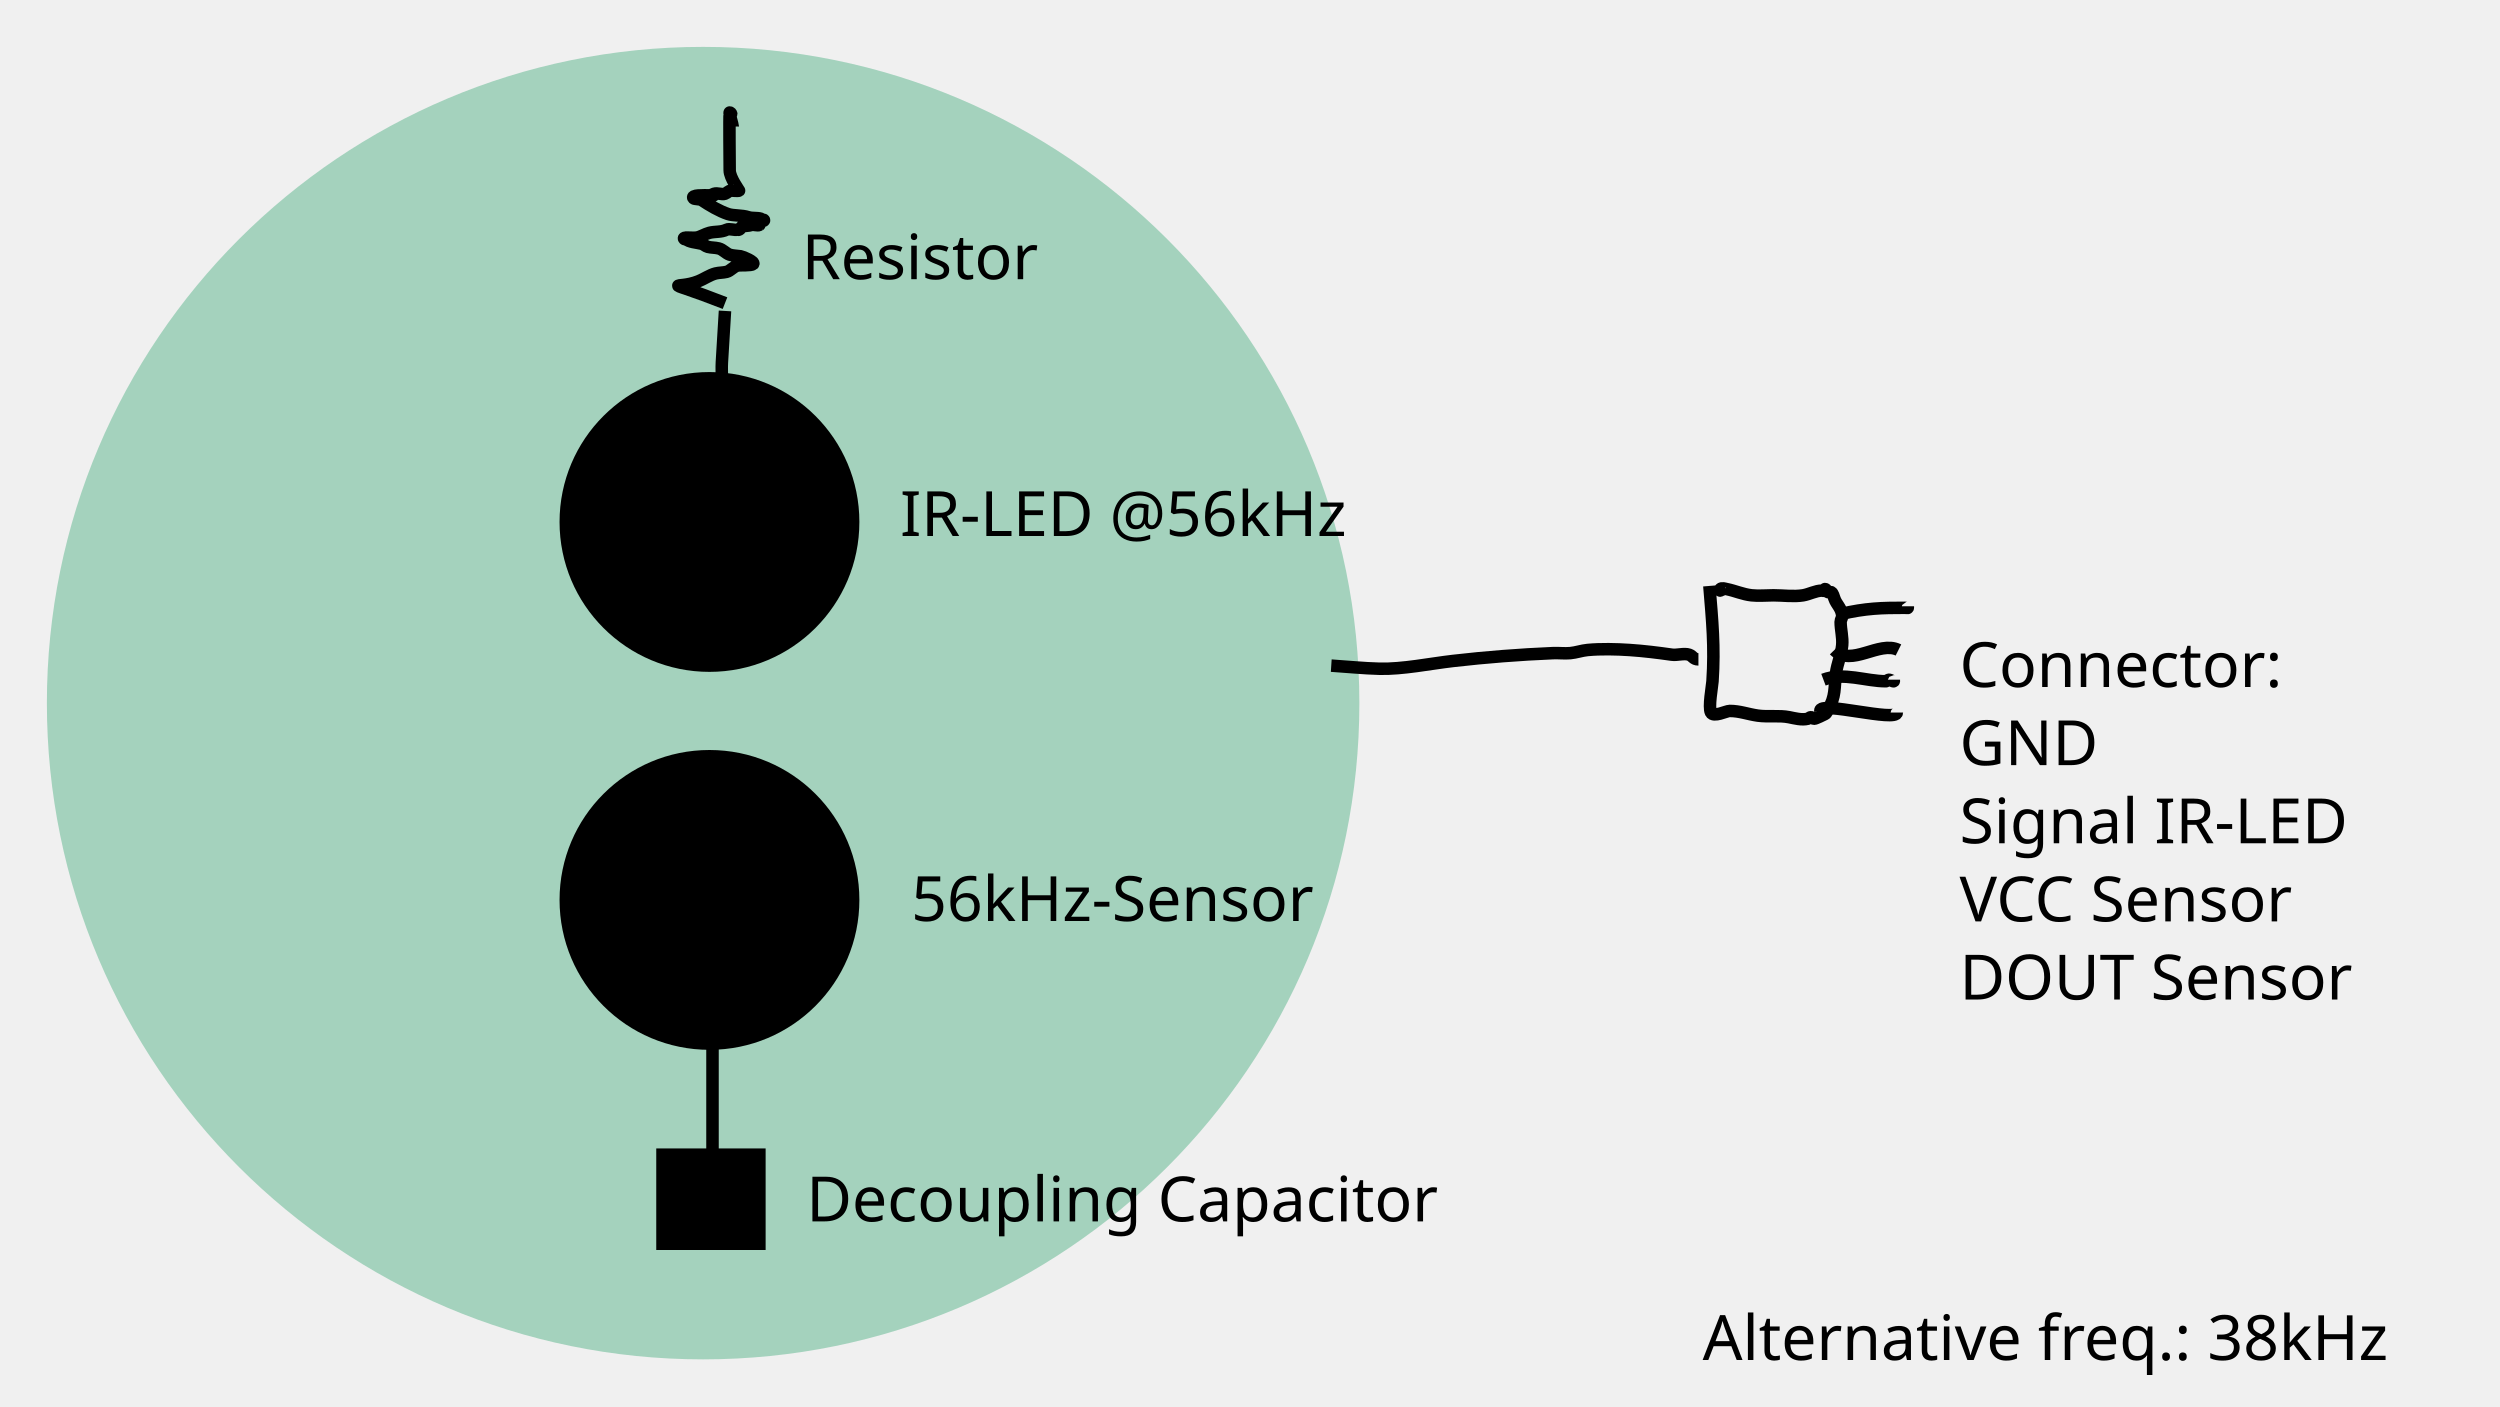
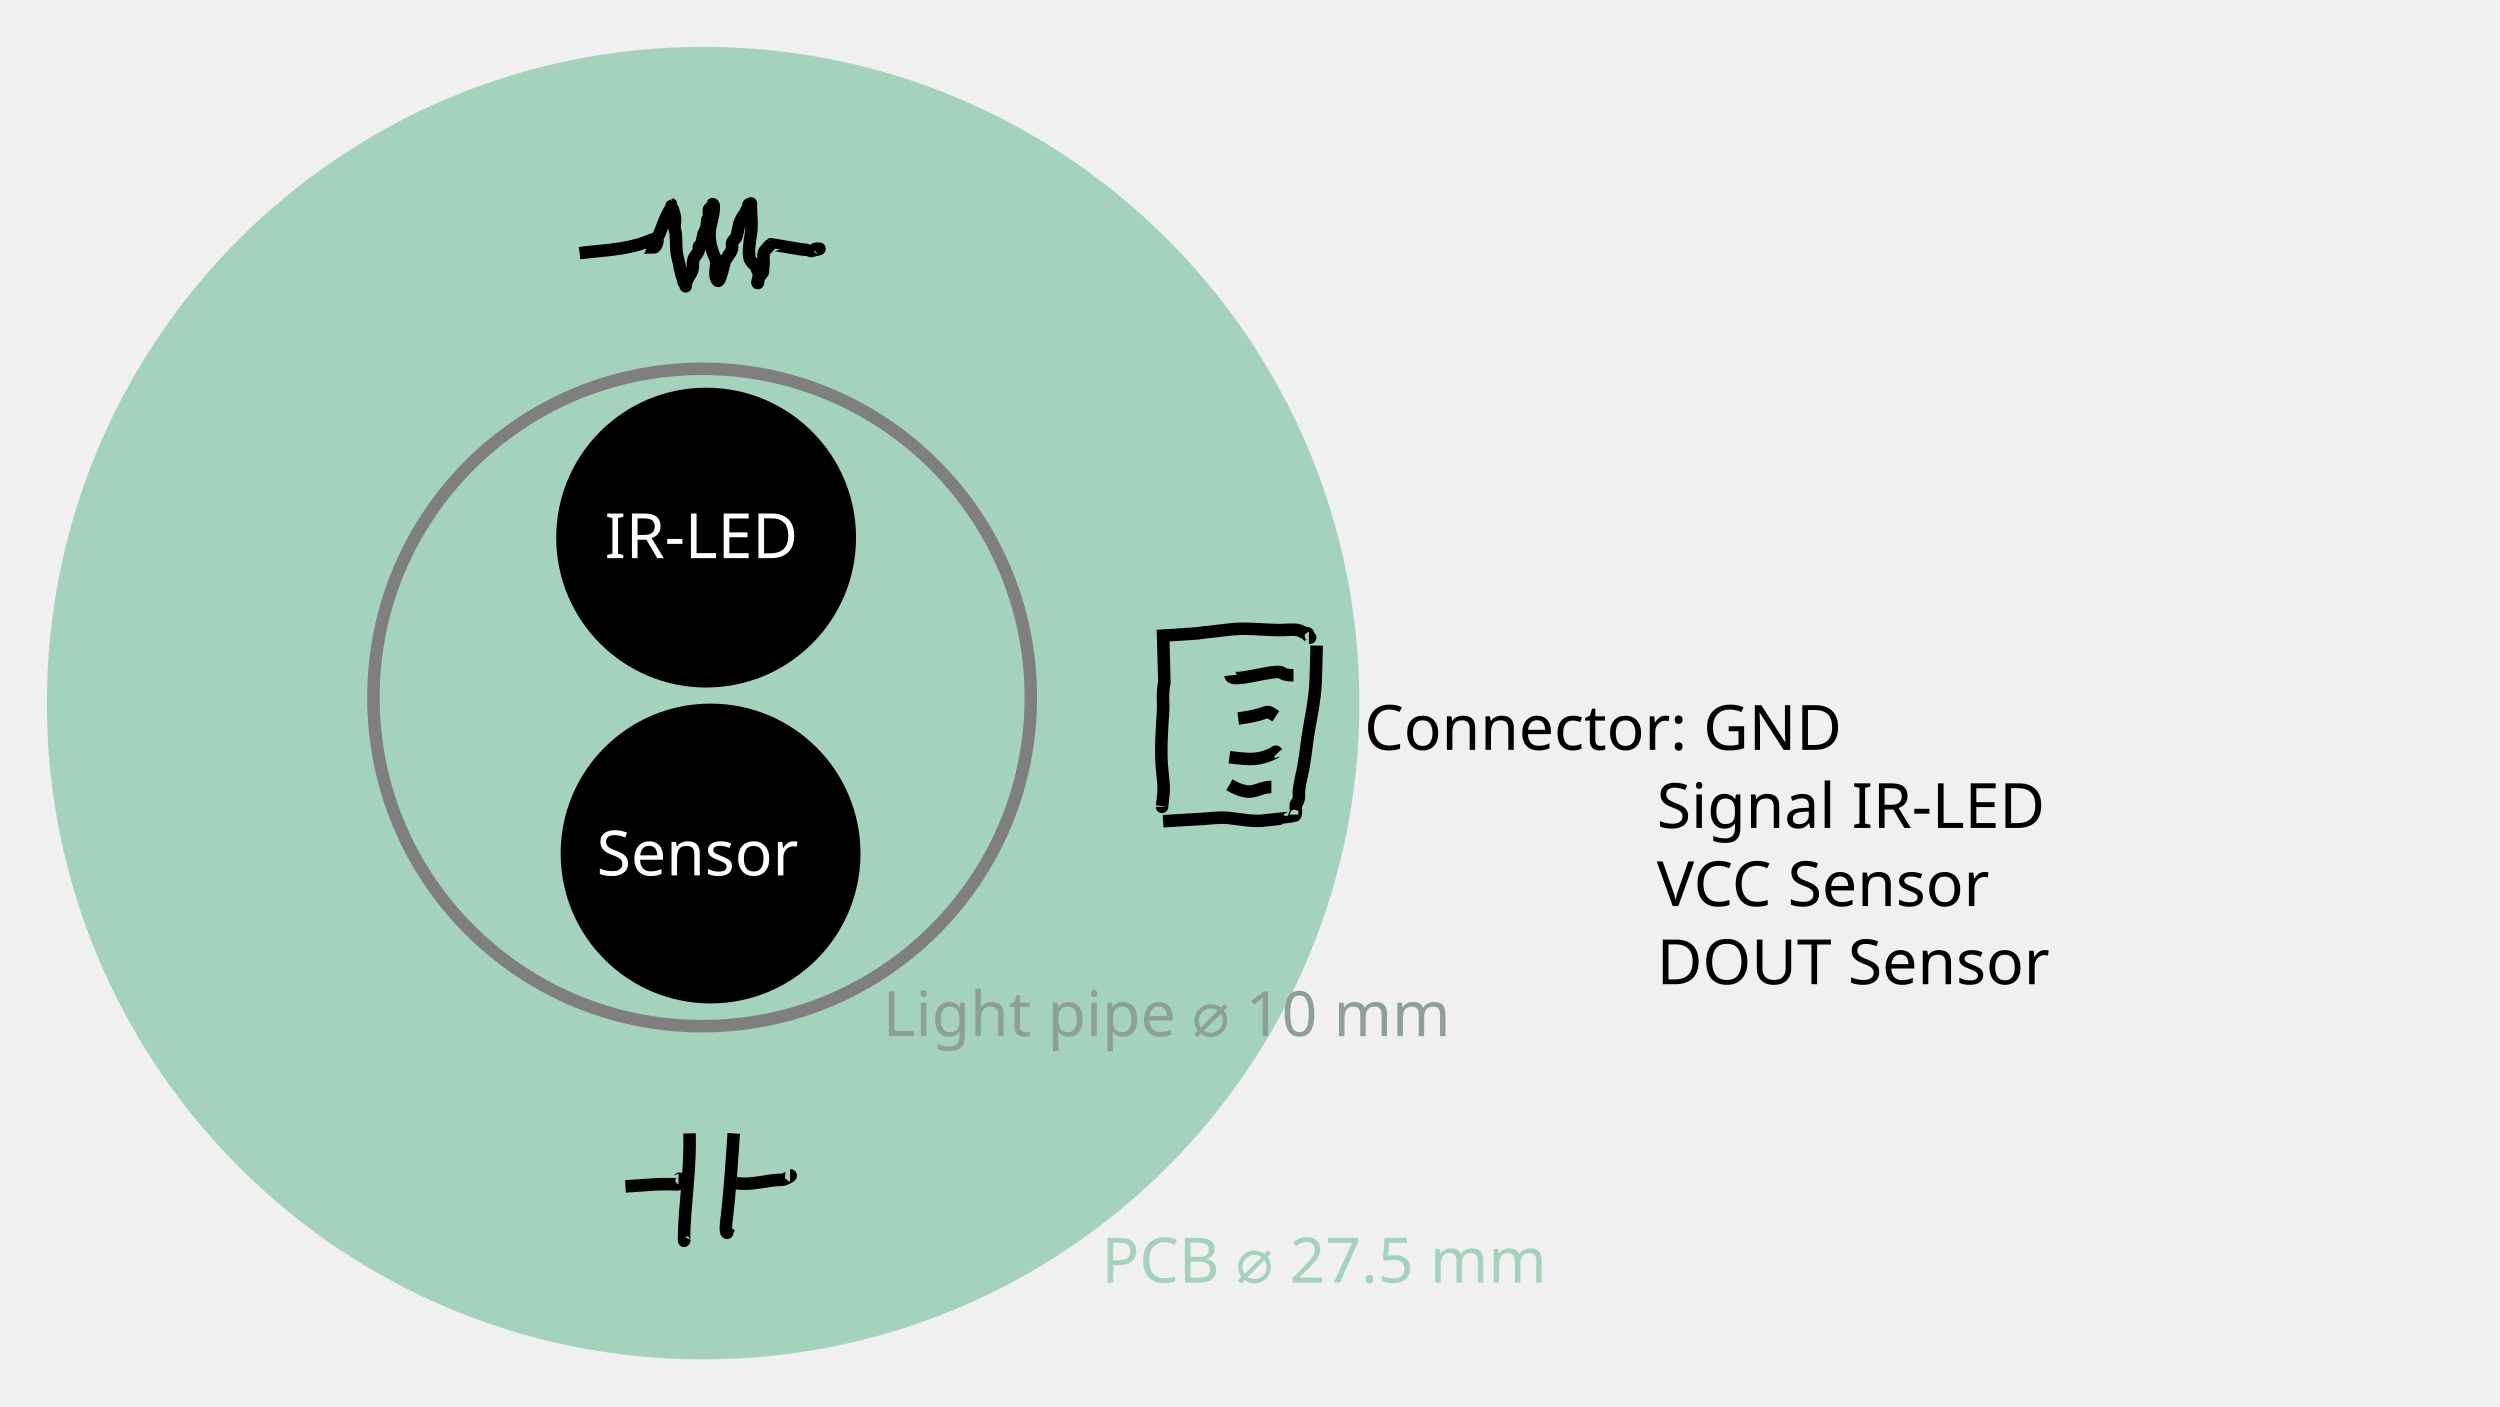
<svg xmlns="http://www.w3.org/2000/svg" width="1600" height="900" viewBox="0 0 1600 900" version="1.1" id="svg8">
  <defs id="defs2" />
  <g id="layer1" transform="translate(0,-58.87498)" style="display:inline">
    <circle style="display:inline;fill:#a4d2bd;fill-opacity:1;stroke-width:1.2" id="path4002" cx="450" cy="-508.875" r="420" transform="scale(1,-1)" />
  </g>
  <g id="layer2">
-     <text xml:space="preserve" style="font-style:normal;font-weight:normal;font-size:40px;line-height:1.25;font-family:sans-serif;letter-spacing:0px;word-spacing:0px;display:inline;fill:#000000;fill-opacity:1;stroke:none" x="576.074" y="343.047" id="text4006">
-       <tspan id="tspan4004" x="576.074" y="343.047">IR-LED @56kHz</tspan>
+     <text xml:space="preserve" style="font-style:normal;font-weight:normal;font-size:40px;line-height:1.25;font-family:sans-serif;letter-spacing:0px;word-spacing:0px;fill:#000000;fill-opacity:1;stroke:none" x="873.125" y="479.896" id="text5014">
+       <tspan x="873.125" y="479.896" id="tspan5016">Connector: GND</tspan>
+       <tspan x="873.125" y="529.896" id="tspan5018">                  Signal IR-LED</tspan>
+       <tspan x="873.125" y="579.896" id="tspan5026">                  VCC Sensor</tspan>
+       <tspan x="873.125" y="629.896" id="tspan5028">                  DOUT Sensor</tspan>
+       <tspan x="873.125" y="679.896" id="tspan5022" />
    </text>
-     <text xml:space="preserve" style="font-style:normal;font-weight:normal;font-size:40px;line-height:1.25;font-family:sans-serif;letter-spacing:0px;word-spacing:0px;display:inline;fill:#000000;fill-opacity:1;stroke:none" x="583.164" y="589.434" id="text4006-6">
-       <tspan id="tspan4004-5" x="583.164" y="589.434">56kHz-Sensor</tspan>
+     <g id="g866" transform="translate(11.38792,-10.58605)">
+       <path id="path852" d="m 429.921,735.951 c 0.46,17.315 -1.509,34.461 -2.828,51.619 -0.435,5.651 -0.707,11.297 -0.707,16.971 0,0.745 0.374,-1.455 0.707,-2.121" style="opacity:1;vector-effect:none;fill:none;fill-opacity:1;stroke:#000000;stroke-width:8;stroke-linecap:butt;stroke-linejoin:miter;stroke-miterlimit:4;stroke-dasharray:none;stroke-dashoffset:0;stroke-opacity:1" />
+       <path id="path854" d="m 458.205,735.951 c -1.145,17.421 -2.319,35.01 -4.243,52.326 -0.103,0.924 -1.734,11.314 0,11.314 0.236,0 -0.074,-0.483 0,-0.707 0.333,-1 0.943,-1.886 1.414,-2.828" style="opacity:1;vector-effect:none;fill:none;fill-opacity:1;stroke:#000000;stroke-width:8;stroke-linecap:butt;stroke-linejoin:miter;stroke-miterlimit:4;stroke-dasharray:none;stroke-dashoffset:0;stroke-opacity:1" />
+       <path id="path856" d="m 459.619,767.771 c 10.562,1.625 19.655,-2.121 29.698,-2.121 1.191,0 6.978,-2.828 4.95,-2.828" style="opacity:1;vector-effect:none;fill:none;fill-opacity:1;stroke:#000000;stroke-width:8;stroke-linecap:butt;stroke-linejoin:miter;stroke-miterlimit:4;stroke-dasharray:none;stroke-dashoffset:0;stroke-opacity:1" />
+       <path id="path858" d="m 388.909,769.892 c 25.215,-1.576 15.07,-1.414 30.406,-1.414 0.872,0 2.794,0.371 3.536,0 0.211,-0.105 -0.167,-0.54 0,-0.707 0.654,-0.654 3.156,-2.828 0.707,-2.828 -0.333,0 -0.374,0.707 -0.707,0.707" style="opacity:1;vector-effect:none;fill:none;fill-opacity:1;stroke:#000000;stroke-width:8;stroke-linecap:butt;stroke-linejoin:miter;stroke-miterlimit:4;stroke-dasharray:none;stroke-dashoffset:0;stroke-opacity:1" />
+     </g>
+     <path style="opacity:1;vector-effect:none;fill:none;fill-opacity:1;stroke:#000000;stroke-width:8;stroke-linecap:butt;stroke-linejoin:miter;stroke-miterlimit:4;stroke-dasharray:none;stroke-dashoffset:0;stroke-opacity:1" d="m 370.926,162 c 14.313,-1.838 28.903,-2 42.426,-7.071 0.461,-0.173 6.404,-2.789 7.071,-2.121 1.185,1.185 -0.644,5.657 -2.121,5.657 9.396,-22.406 5.649,-14.834 9.899,-23.335 0.38,-0.76 1.034,-1.361 1.414,-2.121 0.065,-0.13 -0.052,-2.121 0,-2.121 0.036,0 -0.045,1.985 0,2.121 1.547,4.64 -0.144,-4.11 2.121,4.95 0.697,2.79 0,5.41 0,7.778 0,1.202 0.588,2.34 0.707,3.536 0.546,5.459 -0.102,10.955 1.414,16.263 1.277,4.47 1.592,9.547 3.536,13.435 0.211,0.422 -0.211,0.993 0,1.414 0.545,1.089 1.414,1.176 1.414,2.121 0,0.236 0,0.943 0,0.707 0,-3.175 2.009,-5.94 3.536,-8.485 1.703,-2.838 0.692,-5.598 1.414,-8.485 0.548,-2.192 3.058,-3.976 3.536,-6.364 0.139,-0.693 -0.263,-1.465 0,-2.121 0.248,-0.619 1.116,-0.818 1.414,-1.414 0.394,-0.788 1.761,-8.124 2.121,-8.485 0.167,-0.167 0.54,0.167 0.707,0 0.905,-0.905 0.685,-7.049 1.414,-7.778 0.167,-0.167 0.54,0.167 0.707,0 0.445,-0.445 -0.206,-4.627 0,-5.657 0.368,-1.839 0.732,-0.024 1.414,-0.707 0.463,-0.463 -0.54,-0.167 0.707,-1.414 0.071,-0.071 -0.33,-2.451 0.707,-1.414 1.55,1.55 -1.802,13.318 -2.121,15.556 -0.919,6.431 0.792,13.604 3.536,19.092 1.68,3.36 -1.85,10.878 1.414,14.142 1.398,1.398 3.888,-9.894 4.243,-11.314 0.792,-3.167 4.12,-5.873 4.95,-9.192 0.286,-1.143 -0.231,-2.38 0,-3.536 0.328,-1.642 2.337,-2.769 2.828,-4.243 1.132,-3.396 1.157,-7.264 2.828,-10.607 1.384,-2.767 1.485,-2.9 3.536,-4.95 0.333,-0.333 -0.333,-1.081 0,-1.414 0.354,-0.354 1.061,-0.354 1.414,-0.707 0.471,-0.471 -0.471,-2.357 0,-2.828 0.471,-0.471 0.944,0.471 1.414,0 0.167,-0.167 0,-0.943 0,-0.707 0,6.301 1.033,13.603 0,19.799 -0.595,3.573 -1.878,12.045 -0.707,15.556 0.862,2.586 3.159,3.489 4.243,5.657 0.57,1.14 0.828,2.364 1.414,3.536 0.856,1.712 -1.159,5.912 -0.707,6.364 0.687,0.687 0.346,-1.926 0.707,-2.828 0.67,-1.674 2.104,-2.793 2.828,-4.243 0.38,-0.76 -0.273,-2.01 0,-2.828 1.049,-3.148 -0.309,-6.851 0.707,-9.899 0.314,-0.941 3.894,-4.601 4.243,-4.95 0.172,-0.172 19.679,3.536 22.627,3.536 2.762,0 0.075,-0.211 2.828,0.707 1.29,0.43 2.19,-0.707 3.536,-0.707 0.745,0 2.867,-0.707 2.121,-0.707 -1.455,0 -2.497,-0.332 -3.536,0.707" id="path860" />
+     <g id="g891" transform="translate(14.64638,-10.24978)">
+       <path id="path870" d="m 729.027,526.648 c 0,1.426 0.523,-5.257 0.707,-6.364 0.981,-5.883 -0.222,-12.564 -0.707,-18.385 -1.006,-12.077 -0.045,-24.737 0.707,-36.77 0.235,-3.764 -0.235,-7.55 0,-11.314 0.689,-11.017 0.958,-0.294 0.707,-11.314 -0.193,-8.486 -0.471,-16.971 -0.707,-25.456 7.307,-0.471 14.614,-0.943 21.92,-1.414 1.65,-0.236 3.288,-0.579 4.95,-0.707 6.59,-0.507 13.194,-1.709 19.799,-2.121 9.494,-0.593 18.841,0.707 28.284,0.707 3.607,0 7.753,-0.593 11.314,0 1.893,0.316 3.201,1.538 4.95,2.121 0.447,0.149 1.081,-0.333 1.414,0 0.333,0.333 -0.211,0.993 0,1.414 0.243,0.486 2.792,1.414 0.707,1.414" style="opacity:1;vector-effect:none;fill:none;fill-opacity:1;stroke:#000000;stroke-width:8;stroke-linecap:butt;stroke-linejoin:miter;stroke-miterlimit:4;stroke-dasharray:none;stroke-dashoffset:0;stroke-opacity:1" />
+       <path id="path872" d="m 828.022,423.41 c -0.236,8.014 -0.335,16.033 -0.707,24.042 -0.465,9.99 -2.536,19.883 -4.243,29.698 -1.388,7.98 -2.085,16.063 -3.536,24.042 -0.888,4.884 -2.335,9.914 -2.828,14.849 -0.353,3.533 0.591,3.608 -0.707,7.071 -0.298,0.796 -1.181,1.304 -1.414,2.121 -0.129,0.451 0.738,7.071 -0.707,7.071 -0.457,0 0.707,-0.35 0.707,-0.707" style="opacity:1;vector-effect:none;fill:none;fill-opacity:1;stroke:#000000;stroke-width:8;stroke-linecap:butt;stroke-linejoin:miter;stroke-miterlimit:4;stroke-dasharray:none;stroke-dashoffset:0;stroke-opacity:1" />
+       <path id="path874" d="m 729.734,535.84 c 8.014,-0.471 16.024,-1.013 24.042,-1.414 5.788,-0.289 11.868,-1.288 17.678,-0.707 8.4,0.84 16.378,2.809 24.749,1.414 1.24,-0.207 14.072,-1.344 14.142,-1.414 0.333,-0.333 0,-0.943 0,-1.414" style="opacity:1;vector-effect:none;fill:none;fill-opacity:1;stroke:#000000;stroke-width:8;stroke-linecap:butt;stroke-linejoin:miter;stroke-miterlimit:4;stroke-dasharray:none;stroke-dashoffset:0;stroke-opacity:1" />
+       <path id="path876" d="m 772.868,442.502 c 0.544,5.204 24.474,-3.171 31.82,-2.121 1.044,0.149 1.806,1.159 2.828,1.414 1.868,0.467 3.667,0.707 5.657,0.707" style="opacity:1;vector-effect:none;fill:none;fill-opacity:1;stroke:#000000;stroke-width:8;stroke-linecap:butt;stroke-linejoin:miter;stroke-miterlimit:4;stroke-dasharray:none;stroke-dashoffset:0;stroke-opacity:1" />
+       <path id="path878" d="m 777.817,470.079 c 22.763,-2.937 15.79,-6.915 24.042,-1.414" style="opacity:1;vector-effect:none;fill:none;fill-opacity:1;stroke:#000000;stroke-width:8;stroke-linecap:butt;stroke-linejoin:miter;stroke-miterlimit:4;stroke-dasharray:none;stroke-dashoffset:0;stroke-opacity:1" />
+       <path id="path880" d="m 772.161,494.828 c 13.803,1.808 19.333,2.001 28.991,-2.828 0.298,-0.149 0.374,-0.707 0.707,-0.707 0.527,0 0.334,1.042 0.707,1.414" style="opacity:1;vector-effect:none;fill:none;fill-opacity:1;stroke:#000000;stroke-width:8;stroke-linecap:butt;stroke-linejoin:miter;stroke-miterlimit:4;stroke-dasharray:none;stroke-dashoffset:0;stroke-opacity:1" />
+       <path id="path882" d="m 772.161,512.505 c 15.559,8.887 16.671,1.414 26.87,1.414" style="opacity:1;vector-effect:none;fill:none;fill-opacity:1;stroke:#000000;stroke-width:8;stroke-linecap:butt;stroke-linejoin:miter;stroke-miterlimit:4;stroke-dasharray:none;stroke-dashoffset:0;stroke-opacity:1" />
+     </g>
+     <g id="g901" transform="translate(12.02082,16.26346)">
+       <circle transform="scale(1,-1)" r="95.944" cy="-327.806" cx="439.902" id="path4048" style="display:inline;fill:#000000;stroke-width:1.845" />
+       <text id="text4006" y="340.956" x="374.985" style="font-style:normal;font-weight:normal;font-size:40px;line-height:1.25;font-family:sans-serif;letter-spacing:0px;word-spacing:0px;display:inline;fill:#ffffff;fill-opacity:1;stroke:none" xml:space="preserve">
+         <tspan y="340.956" x="374.985" id="tspan4004">IR-LED</tspan>
+       </text>
+     </g>
+     <g id="g896" transform="translate(0.7071068,-29.69849)">
+       <circle transform="scale(1,-1)" r="95.944" cy="-575.944" cx="454.056" id="path4048-5" style="display:inline;fill:#000000;stroke-width:1.845" />
+       <text id="text4006-6" y="589.968" x="381.141" style="font-style:normal;font-weight:normal;font-size:40px;line-height:1.25;font-family:sans-serif;letter-spacing:0px;word-spacing:0px;display:inline;fill:#ffffff;fill-opacity:1;stroke:none" xml:space="preserve">
+         <tspan y="589.968" x="381.141" id="tspan4004-5">Sensor</tspan>
+       </text>
+     </g>
+     <circle style="fill:none;fill-opacity:1;stroke:#7f7f7f;stroke-width:8;stroke-miterlimit:4;stroke-dasharray:none;stroke-opacity:1" id="path903" cx="449.366" cy="446.391" r="210.364" />
+     <text xml:space="preserve" style="font-style:normal;font-weight:normal;font-size:40px;line-height:1.25;font-family:sans-serif;letter-spacing:0px;word-spacing:0px;fill:#a4d2bd;fill-opacity:1;stroke:none" x="704.985" y="820.804" id="text907">
+       <tspan id="tspan905" x="704.985" y="820.804">PCB ⌀ 27.5 mm</tspan>
    </text>
-     <circle style="display:inline;fill:#000000;stroke-width:1.845" id="path4048" cx="454.056" cy="-334.056" r="95.944" transform="scale(1,-1)" />
-     <circle style="display:inline;fill:#000000;stroke-width:1.845" id="path4048-5" cx="454.056" cy="-575.944" r="95.944" transform="scale(1,-1)" />
-     <rect style="fill:#000000;fill-opacity:1" id="rect4879" width="70" height="65" x="420" y="735" />
-     <text xml:space="preserve" style="font-style:normal;font-weight:normal;font-size:40px;line-height:1.25;font-family:sans-serif;letter-spacing:0px;word-spacing:0px;display:inline;fill:#000000;fill-opacity:1;stroke:none" x="516.074" y="781.68" id="text4006-7">
-       <tspan id="tspan4004-8" x="516.074" y="781.68">Decoupling Capacitor</tspan>
-     </text>
-     <path style="fill:none;stroke:#000000;stroke-width:8;stroke-linecap:butt;stroke-linejoin:miter;stroke-miterlimit:4;stroke-dasharray:none;stroke-opacity:1" d="M 456,610 V 770" id="path4905" />
-     <path style="opacity:1;vector-effect:none;fill:none;fill-opacity:1;stroke:#000000;stroke-width:8;stroke-linecap:butt;stroke-linejoin:miter;stroke-miterlimit:4;stroke-dasharray:none;stroke-dashoffset:0;stroke-opacity:1" d="m 852,426 c 10.333,0.667 20.648,1.748 31,2 14.702,0.359 32.318,-3.306 47,-5 21.057,-2.43 42.819,-4.117 64,-5 3.663,-0.153 7.348,0.332 11,0 3.712,-0.337 7.29,-1.647 11,-2 8.467,-0.806 18.478,-0.568 27,0 9.057,0.604 18.082,1.726 27,3 3.358,0.48 7.798,-1.067 11,0 2.47,0.823 2.664,3 6,3" id="path4986" />
-     <path style="opacity:1;vector-effect:none;fill:none;fill-opacity:1;stroke:#000000;stroke-width:8;stroke-linecap:butt;stroke-linejoin:miter;stroke-miterlimit:4;stroke-dasharray:none;stroke-dashoffset:0;stroke-opacity:1" d="m 1094,375 c 1.857,22.535 3.471,38.938 2,61 -0.221,3.318 -2.726,16.548 -1,20 1.633,3.266 9.785,-1 12,-1 6.351,0 11.741,2.106 18,3 6.407,0.915 13.7,-0.26 20,1 3.639,0.728 8.188,1.953 12,1 0.723,-0.181 1.255,-1 2,-1 0.745,0 1.255,1 2,1 1.059,0 6.15,-2.575 7,-3 1.091,-0.546 1.478,-2.13 2,-3 4.975,-8.292 3.866,-13.925 5,-23 0.762,-6.099 3.437,-11.807 4,-18 0.47,-5.169 -1,-10.012 -1,-15 0,-1.374 1.137,-2.632 1,-4 -0.513,-5.128 -3.647,-6.942 -5,-11 -0.289,-0.867 -1.034,-3.517 -2,-4 -0.596,-0.298 -1.367,0.211 -2,0 -0.894,-0.298 -1.057,-2 -2,-2 -0.333,0 0.236,0.764 0,1 -0.471,0.471 -1.333,0 -2,0 -3.969,0 -8.016,2.336 -12,3 -5.956,0.993 -12.953,0 -19,0 -4.563,0 -9.474,0.503 -14,0 -5.659,-0.629 -10.549,-2.91 -16,-4 -1.307,-0.261 -3.057,-0.943 -4,0 -0.236,0.236 0.333,1 0,1 -1.054,0 1.946,-1 3,-1" id="path4988" />
-     <path style="opacity:1;vector-effect:none;fill:none;fill-opacity:1;stroke:#000000;stroke-width:8;stroke-linecap:butt;stroke-linejoin:miter;stroke-miterlimit:4;stroke-dasharray:none;stroke-dashoffset:0;stroke-opacity:1" d="m 1178,393 c 16.146,-3.8 26.619,-4 41,-4 2.333,0 2,0.667 2,-1" id="path4990" />
-     <path style="opacity:1;vector-effect:none;fill:none;fill-opacity:1;stroke:#000000;stroke-width:8;stroke-linecap:butt;stroke-linejoin:miter;stroke-miterlimit:4;stroke-dasharray:none;stroke-dashoffset:0;stroke-opacity:1" d="m 1174,416 c 10.708,11.054 28.739,-6.131 41,0" id="path4992" />
-     <path style="opacity:1;vector-effect:none;fill:none;fill-opacity:1;stroke:#000000;stroke-width:8;stroke-linecap:butt;stroke-linejoin:miter;stroke-miterlimit:4;stroke-dasharray:none;stroke-dashoffset:0;stroke-opacity:1" d="m 1167,435 c 13.211,-4.923 26.789,1 40,1 0.745,0 1.255,-1 2,-1 0.735,0 2.668,1.332 3,1 0.236,-0.236 0,-0.667 0,-1" id="path4994" />
-     <path style="opacity:1;vector-effect:none;fill:none;fill-opacity:1;stroke:#000000;stroke-width:8;stroke-linecap:butt;stroke-linejoin:miter;stroke-miterlimit:4;stroke-dasharray:none;stroke-dashoffset:0;stroke-opacity:1" d="m 1165,455 c -1.182,-6.67 49,7.366 49,1" id="path4996" />
-     <text xml:space="preserve" style="font-style:normal;font-weight:normal;font-size:40px;line-height:1.25;font-family:sans-serif;letter-spacing:0px;word-spacing:0px;fill:#000000;fill-opacity:1;stroke:none" x="1254.102" y="439.688" id="text5014">
-       <tspan id="tspan5012" x="1254.102" y="439.688">Connector:</tspan>
-       <tspan x="1254.102" y="489.688" id="tspan5016">GND</tspan>
-       <tspan x="1254.102" y="539.688" id="tspan5018">Signal IR-LED</tspan>
-       <tspan x="1254.102" y="589.688" id="tspan5026">VCC Sensor</tspan>
-       <tspan x="1254.102" y="639.688" id="tspan5028">DOUT Sensor</tspan>
-       <tspan x="1254.102" y="689.688" id="tspan5022" />
-     </text>
-     <text xml:space="preserve" style="font-style:normal;font-weight:normal;font-size:40px;line-height:1.25;font-family:sans-serif;letter-spacing:0px;word-spacing:0px;fill:#000000;fill-opacity:1;stroke:none" x="1089.688" y="870.391" id="text5032">
-       <tspan id="tspan5030" x="1089.688" y="870.391">Alternative freq.: 38kHz</tspan>
-     </text>
-     <path style="opacity:1;vector-effect:none;fill:none;fill-opacity:1;stroke:#000000;stroke-width:8;stroke-linecap:butt;stroke-linejoin:miter;stroke-miterlimit:4;stroke-dasharray:none;stroke-dashoffset:0;stroke-opacity:1" d="m 464,199 c -0.667,11 -1.389,21.997 -2,33 -0.184,3.31 0,6.682 0,10 0,1 0,4 0,3 0,-1.333 0,-2.667 0,-4" id="path881" />
-     <path style="opacity:1;vector-effect:none;fill:none;fill-opacity:1;stroke:#000000;stroke-width:8;stroke-linecap:butt;stroke-linejoin:miter;stroke-miterlimit:4;stroke-dasharray:none;stroke-dashoffset:0;stroke-opacity:1" d="m 464,194 c -42.19,-16.529 -31.649,-8.14 -17,-14 3.599,-1.439 7.26,-4.065 11,-5 2.188,-0.547 4.812,-0.453 7,-1 2.589,-0.647 4.294,-3.324 7,-4 1.803,-0.451 8.854,0.146 10,-1 1.427,-1.427 -6.507,-4.751 -8,-5 -2.093,-0.349 -4.92,-0.307 -7,-1 -2.356,-0.785 -4.318,-3.33 -7,-4 -2.462,-0.615 -4.647,-0.412 -7,-1 -1.446,-0.362 -2.554,-1.638 -4,-2 -3.369,-0.842 -7.996,-0.996 -10,-3 -0.236,-0.236 -0.333,-1 0,-1 0.471,0 -0.667,1.333 -1,1 -1.707,-1.707 4.892,-0.482 8,-1 2.269,-0.378 5.463,-2.366 8,-3 3.794,-0.948 7.577,-0.289 11,-2 1.767,-0.883 5.052,0.487 7,0 1.81,0.603 1.86,-1.62 3,-2 1.837,-0.612 3.976,-0.325 6,-1 1.302,-0.434 3.776,0.612 5,0 0.121,-0.061 0.838,-2.838 1,-3 0.471,-0.471 2,-0.667 2,0 0,0.745 -1.293,-0.764 -2,-1 -2.339,-0.78 -5.614,-0.205 -8,-1 -4.166,-1.389 -9.504,-0.835 -13,-2 -5.604,-1.868 -11.659,-5.439 -17,-9 -0.823,-0.549 -4.578,-0.578 -5,-1 -2.404,-2.404 6.601,-2 10,-2 6.633,0 -1.414,0.471 3,-1 2.1,-0.7 4.9,0.7 7,0 1.493,-0.498 2.238,-2 4,-2 0.351,0 4.617,0.383 5,0 0.099,-0.099 -6,-8.208 -6,-13 0,-3.601 -0.355,-35.645 0,-36 0.236,-0.236 1,0.333 1,0 0,-0.471 -0.529,-1 -1,-1 -0.525,0 2,8.22 2,9" id="path885" />
-     <text xml:space="preserve" style="font-style:normal;font-weight:normal;font-size:40px;line-height:1.25;font-family:sans-serif;letter-spacing:0px;word-spacing:0px;display:inline;fill:#000000;fill-opacity:1;stroke:none" x="513.197" y="178.672" id="text4006-0">
-       <tspan id="tspan4004-2" x="513.197" y="178.672">Resistor</tspan>
+     <text xml:space="preserve" style="font-style:normal;font-weight:normal;font-size:40px;line-height:1.25;font-family:sans-serif;letter-spacing:0px;word-spacing:0px;fill:#8d9f97;fill-opacity:1;stroke:none" x="564.978" y="663.119" id="text911">
+       <tspan id="tspan909" x="564.978" y="663.119">Light pipe ⌀ 10 mm</tspan>
    </text>
  </g>
</svg>
